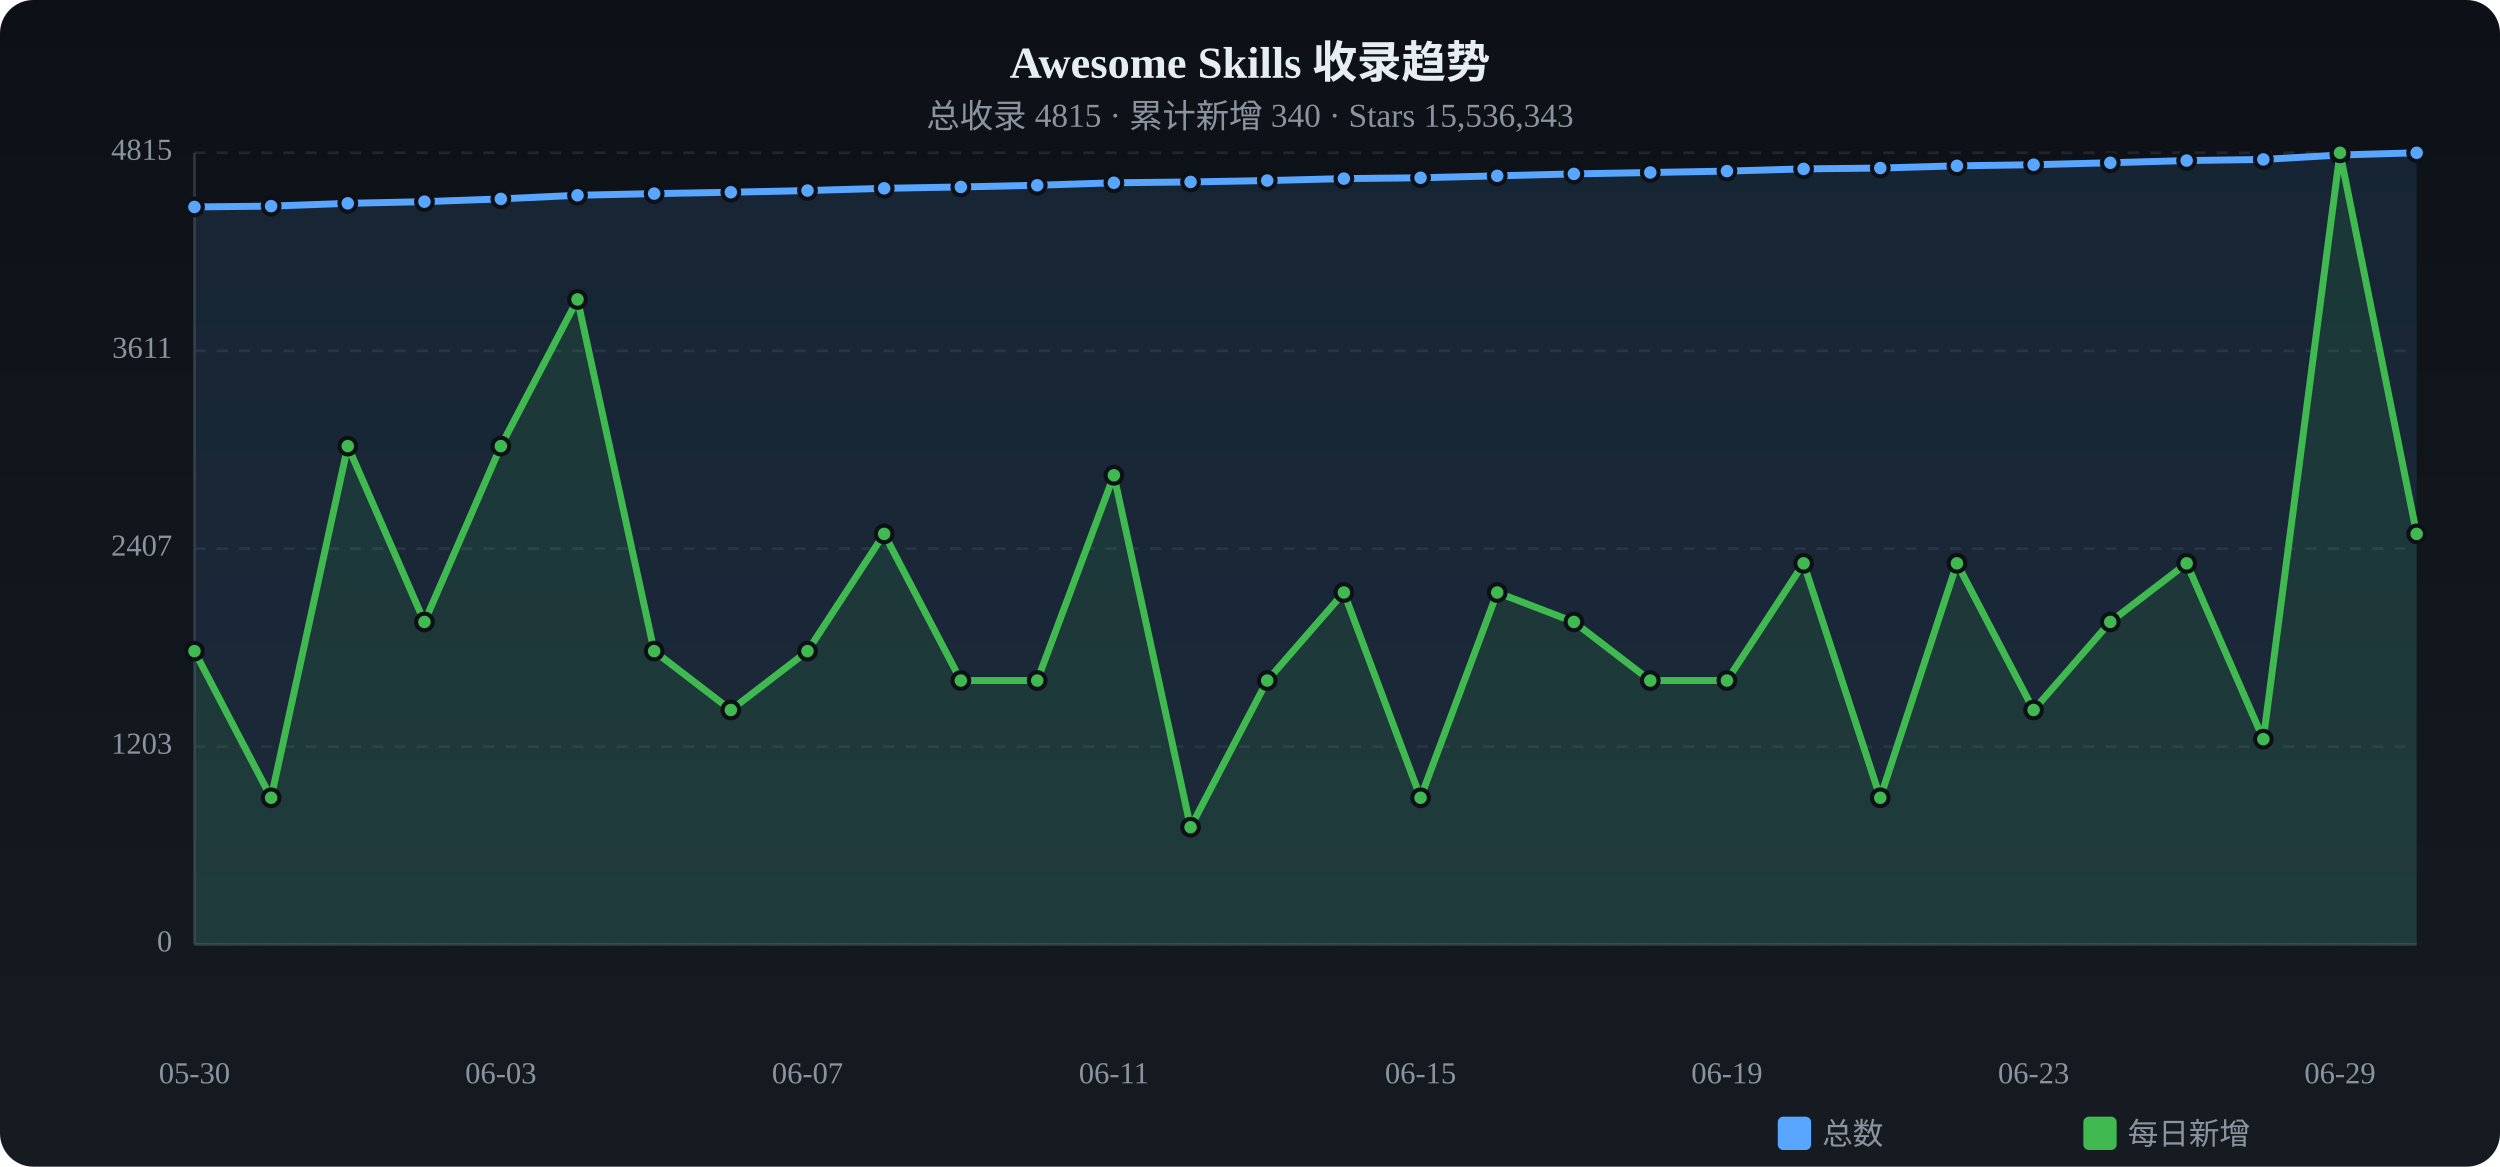
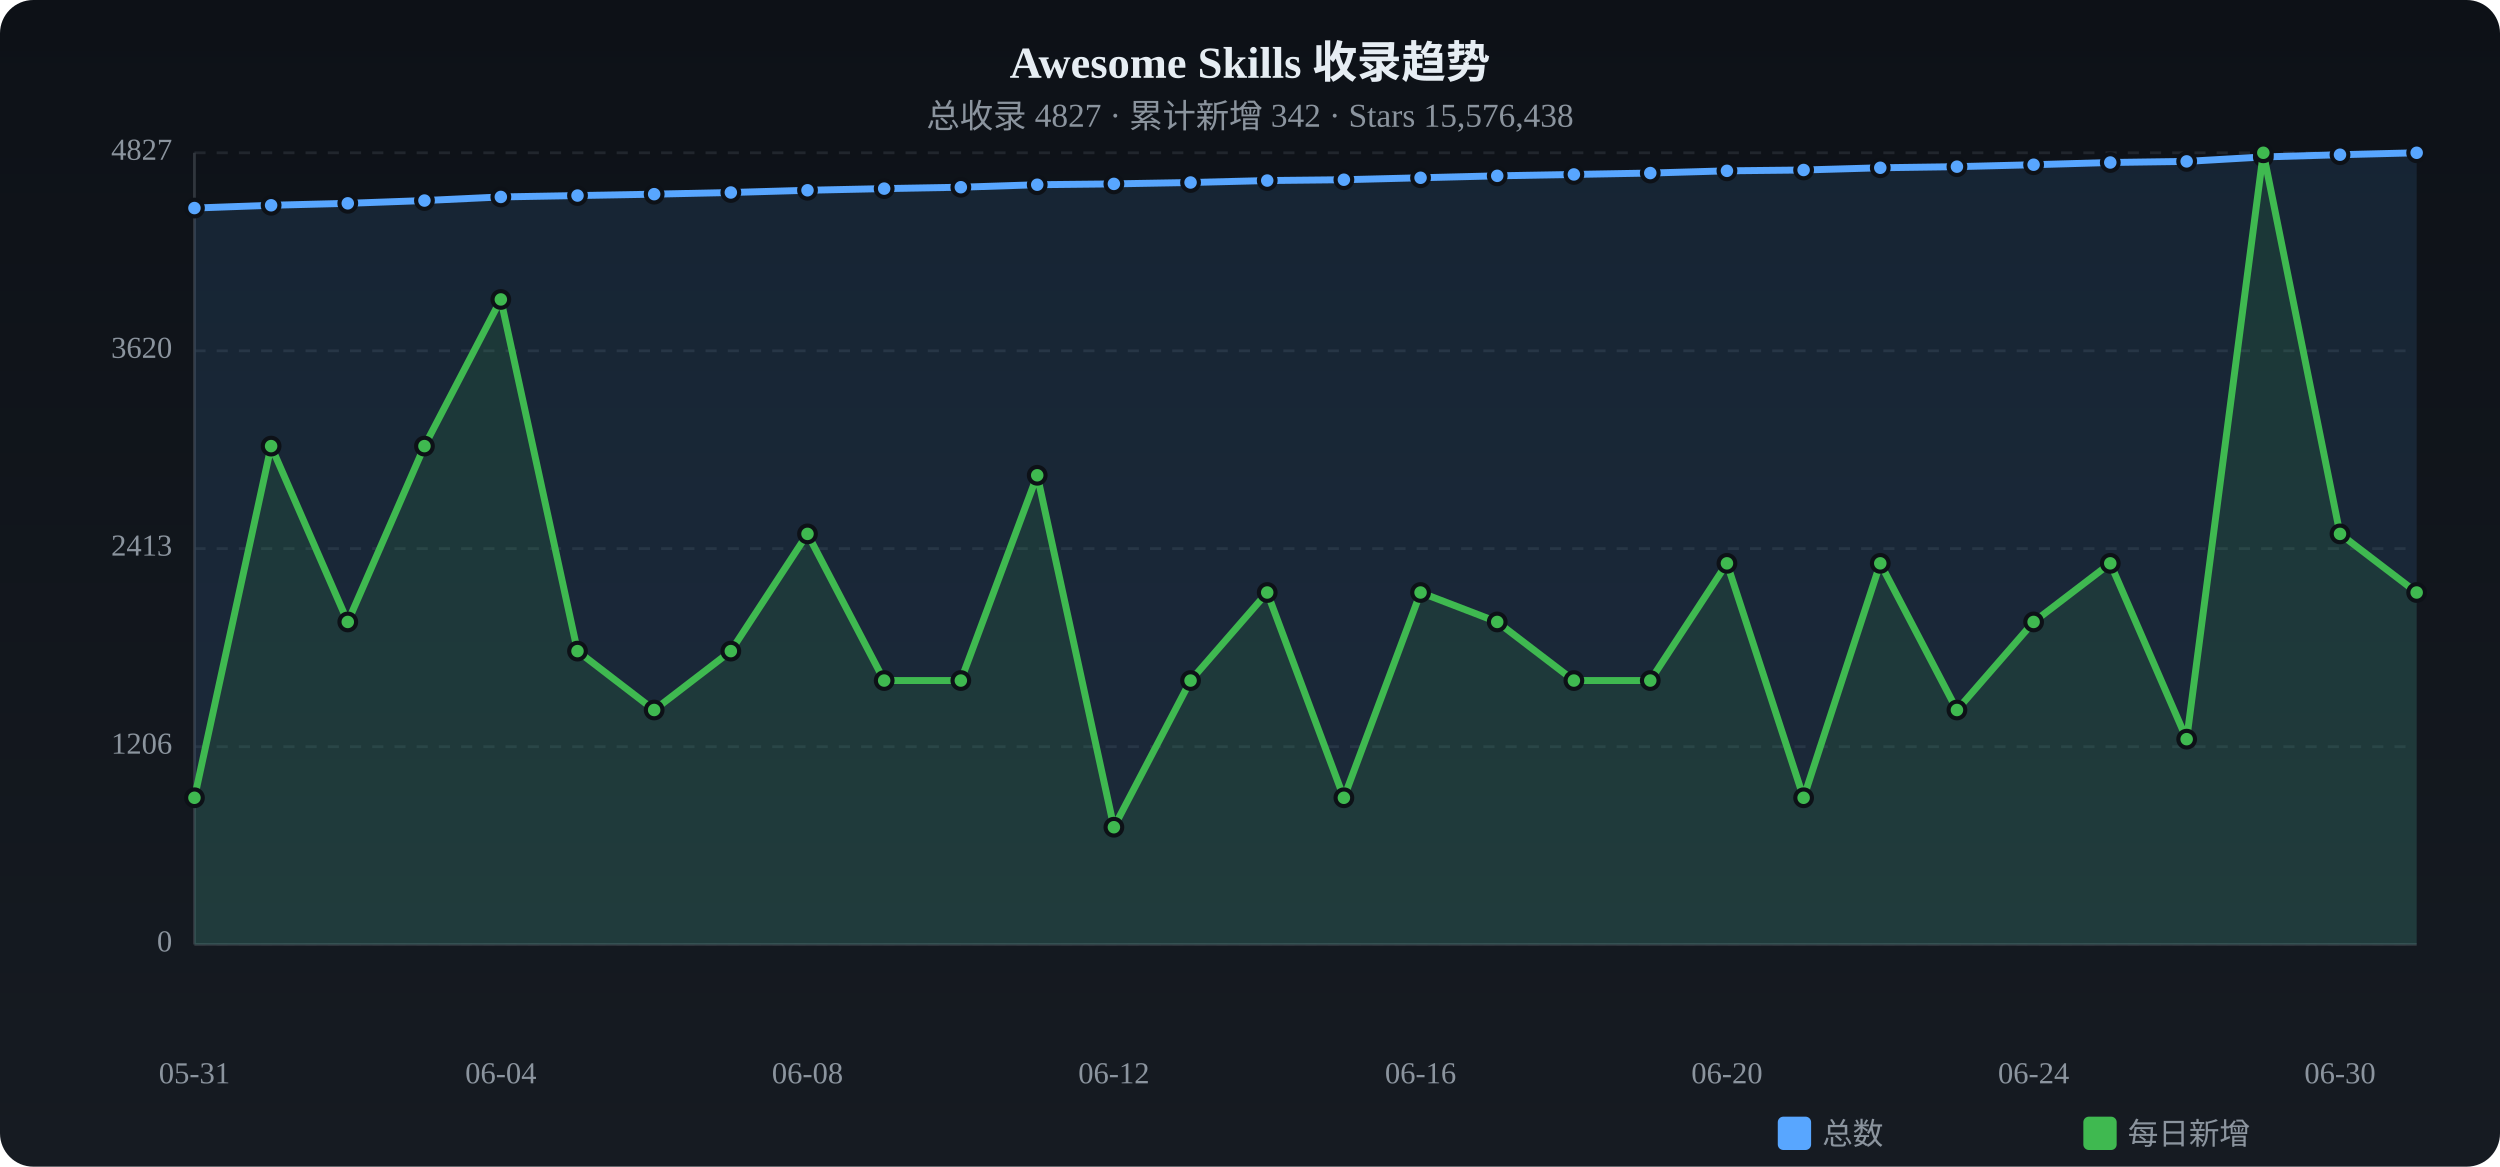
<svg xmlns="http://www.w3.org/2000/svg" viewBox="0 0 900 420" width="900" height="420">
  <defs>
    <linearGradient id="tbg" x1="0%" y1="0%" x2="0%" y2="100%">
      <stop offset="0%" stop-color="#0d1117" />
      <stop offset="100%" stop-color="#161b22" />
    </linearGradient>
  </defs>
  <rect width="900" height="420" rx="12" fill="url(#tbg)" />
  <text x="450.0" y="28" text-anchor="middle" fill="#e6edf3" font-size="16" font-weight="bold">Awesome Skills 收录趋势</text>
-   <text x="450.0" y="46" text-anchor="middle" fill="#8b949e" font-size="12">总收录 4815 · 累计新增 340 · Stars 15,536,343</text>
+   <text x="450.0" y="46" text-anchor="middle" fill="#8b949e" font-size="12">总收录 4827 · 累计新增 342 · Stars 15,576,438</text>
  <text x="62" y="340.0" text-anchor="end" fill="#8b949e" font-size="11" dominant-baseline="middle">0</text>
  <line x1="70" y1="340.0" x2="870" y2="340.0" stroke="#21262d" stroke-dasharray="4 4" />
-   <text x="62" y="268.8" text-anchor="end" fill="#8b949e" font-size="11" dominant-baseline="middle">1203</text>
+   <text x="62" y="268.8" text-anchor="end" fill="#8b949e" font-size="11" dominant-baseline="middle">1206</text>
  <line x1="70" y1="268.8" x2="870" y2="268.8" stroke="#21262d" stroke-dasharray="4 4" />
-   <text x="62" y="197.5" text-anchor="end" fill="#8b949e" font-size="11" dominant-baseline="middle">2407</text>
+   <text x="62" y="197.5" text-anchor="end" fill="#8b949e" font-size="11" dominant-baseline="middle">2413</text>
  <line x1="70" y1="197.5" x2="870" y2="197.5" stroke="#21262d" stroke-dasharray="4 4" />
-   <text x="62" y="126.3" text-anchor="end" fill="#8b949e" font-size="11" dominant-baseline="middle">3611</text>
+   <text x="62" y="126.3" text-anchor="end" fill="#8b949e" font-size="11" dominant-baseline="middle">3620</text>
  <line x1="70" y1="126.3" x2="870" y2="126.3" stroke="#21262d" stroke-dasharray="4 4" />
-   <text x="62" y="55.0" text-anchor="end" fill="#8b949e" font-size="11" dominant-baseline="middle">4815</text>
+   <text x="62" y="55.0" text-anchor="end" fill="#8b949e" font-size="11" dominant-baseline="middle">4827</text>
  <line x1="70" y1="55.0" x2="870" y2="55.0" stroke="#21262d" stroke-dasharray="4 4" />
  <line x1="70" y1="55" x2="70" y2="340" stroke="#30363d" />
  <line x1="70" y1="340" x2="870" y2="340" stroke="#30363d" />
-   <path d="M70.0,74.5 L97.6,74.2 L125.2,73.2 L152.8,72.6 L180.3,71.6 L207.9,70.3 L235.5,69.7 L263.1,69.2 L290.7,68.6 L318.3,67.8 L345.9,67.3 L373.4,66.7 L401.0,65.8 L428.6,65.5 L456.2,65.0 L483.8,64.3 L511.4,64.0 L539.0,63.3 L566.6,62.6 L594.1,62.1 L621.7,61.6 L649.3,60.8 L676.9,60.5 L704.5,59.7 L732.1,59.3 L759.7,58.6 L787.2,57.8 L814.8,57.4 L842.4,55.8 L870.0,55.0 L870.0,340 L70.0,340 Z" fill="#58a6ff" opacity="0.12" />
-   <polyline points="70.0,74.5 97.6,74.2 125.2,73.2 152.8,72.6 180.3,71.6 207.9,70.3 235.5,69.7 263.1,69.2 290.7,68.6 318.3,67.8 345.9,67.3 373.4,66.7 401.0,65.8 428.6,65.5 456.2,65.0 483.8,64.3 511.4,64.0 539.0,63.3 566.6,62.6 594.1,62.1 621.7,61.6 649.3,60.8 676.9,60.5 704.5,59.7 732.1,59.3 759.7,58.6 787.2,57.8 814.8,57.4 842.4,55.8 870.0,55.0" fill="none" stroke="#58a6ff" stroke-width="2.5" stroke-linecap="round" stroke-linejoin="round" />
-   <circle cx="70.0" cy="74.5" r="3" fill="#58a6ff" stroke="#0d1117" stroke-width="1.5" />
-   <circle cx="97.6" cy="74.2" r="3" fill="#58a6ff" stroke="#0d1117" stroke-width="1.5" />
+   <path d="M70.0,74.9 L97.6,73.9 L125.2,73.2 L152.8,72.2 L180.3,70.9 L207.9,70.4 L235.5,69.9 L263.1,69.3 L290.7,68.5 L318.3,67.9 L345.9,67.4 L373.4,66.5 L401.0,66.2 L428.6,65.7 L456.2,65.0 L483.8,64.7 L511.4,64.0 L539.0,63.3 L566.6,62.8 L594.1,62.3 L621.7,61.5 L649.3,61.2 L676.9,60.4 L704.5,60.0 L732.1,59.3 L759.7,58.5 L787.2,58.1 L814.8,56.5 L842.4,55.7 L870.0,55.0 L870.0,340 L70.0,340 Z" fill="#58a6ff" opacity="0.12" />
+   <polyline points="70.0,74.9 97.6,73.9 125.2,73.2 152.8,72.2 180.3,70.9 207.9,70.4 235.5,69.9 263.1,69.3 290.7,68.5 318.3,67.9 345.9,67.4 373.4,66.5 401.0,66.2 428.6,65.7 456.2,65.0 483.8,64.7 511.4,64.0 539.0,63.3 566.6,62.8 594.1,62.3 621.7,61.5 649.3,61.2 676.9,60.4 704.5,60.0 732.1,59.3 759.7,58.5 787.2,58.1 814.8,56.5 842.4,55.7 870.0,55.0" fill="none" stroke="#58a6ff" stroke-width="2.5" stroke-linecap="round" stroke-linejoin="round" />
+   <circle cx="70.0" cy="74.9" r="3" fill="#58a6ff" stroke="#0d1117" stroke-width="1.5" />
+   <circle cx="97.6" cy="73.9" r="3" fill="#58a6ff" stroke="#0d1117" stroke-width="1.5" />
  <circle cx="125.2" cy="73.2" r="3" fill="#58a6ff" stroke="#0d1117" stroke-width="1.5" />
-   <circle cx="152.8" cy="72.6" r="3" fill="#58a6ff" stroke="#0d1117" stroke-width="1.5" />
-   <circle cx="180.3" cy="71.6" r="3" fill="#58a6ff" stroke="#0d1117" stroke-width="1.5" />
-   <circle cx="207.9" cy="70.3" r="3" fill="#58a6ff" stroke="#0d1117" stroke-width="1.5" />
-   <circle cx="235.5" cy="69.7" r="3" fill="#58a6ff" stroke="#0d1117" stroke-width="1.5" />
-   <circle cx="263.1" cy="69.2" r="3" fill="#58a6ff" stroke="#0d1117" stroke-width="1.5" />
-   <circle cx="290.7" cy="68.6" r="3" fill="#58a6ff" stroke="#0d1117" stroke-width="1.5" />
-   <circle cx="318.3" cy="67.8" r="3" fill="#58a6ff" stroke="#0d1117" stroke-width="1.5" />
-   <circle cx="345.9" cy="67.3" r="3" fill="#58a6ff" stroke="#0d1117" stroke-width="1.5" />
-   <circle cx="373.4" cy="66.7" r="3" fill="#58a6ff" stroke="#0d1117" stroke-width="1.5" />
-   <circle cx="401.0" cy="65.8" r="3" fill="#58a6ff" stroke="#0d1117" stroke-width="1.5" />
-   <circle cx="428.6" cy="65.5" r="3" fill="#58a6ff" stroke="#0d1117" stroke-width="1.5" />
+   <circle cx="152.8" cy="72.2" r="3" fill="#58a6ff" stroke="#0d1117" stroke-width="1.5" />
+   <circle cx="180.3" cy="70.9" r="3" fill="#58a6ff" stroke="#0d1117" stroke-width="1.5" />
+   <circle cx="207.9" cy="70.4" r="3" fill="#58a6ff" stroke="#0d1117" stroke-width="1.5" />
+   <circle cx="235.5" cy="69.9" r="3" fill="#58a6ff" stroke="#0d1117" stroke-width="1.5" />
+   <circle cx="263.1" cy="69.3" r="3" fill="#58a6ff" stroke="#0d1117" stroke-width="1.5" />
+   <circle cx="290.7" cy="68.5" r="3" fill="#58a6ff" stroke="#0d1117" stroke-width="1.5" />
+   <circle cx="318.3" cy="67.9" r="3" fill="#58a6ff" stroke="#0d1117" stroke-width="1.5" />
+   <circle cx="345.9" cy="67.4" r="3" fill="#58a6ff" stroke="#0d1117" stroke-width="1.5" />
+   <circle cx="373.4" cy="66.5" r="3" fill="#58a6ff" stroke="#0d1117" stroke-width="1.5" />
+   <circle cx="401.0" cy="66.2" r="3" fill="#58a6ff" stroke="#0d1117" stroke-width="1.5" />
+   <circle cx="428.6" cy="65.7" r="3" fill="#58a6ff" stroke="#0d1117" stroke-width="1.5" />
  <circle cx="456.2" cy="65.0" r="3" fill="#58a6ff" stroke="#0d1117" stroke-width="1.5" />
-   <circle cx="483.8" cy="64.3" r="3" fill="#58a6ff" stroke="#0d1117" stroke-width="1.5" />
+   <circle cx="483.8" cy="64.7" r="3" fill="#58a6ff" stroke="#0d1117" stroke-width="1.5" />
  <circle cx="511.4" cy="64.0" r="3" fill="#58a6ff" stroke="#0d1117" stroke-width="1.5" />
  <circle cx="539.0" cy="63.3" r="3" fill="#58a6ff" stroke="#0d1117" stroke-width="1.5" />
-   <circle cx="566.6" cy="62.6" r="3" fill="#58a6ff" stroke="#0d1117" stroke-width="1.5" />
-   <circle cx="594.1" cy="62.1" r="3" fill="#58a6ff" stroke="#0d1117" stroke-width="1.5" />
-   <circle cx="621.7" cy="61.6" r="3" fill="#58a6ff" stroke="#0d1117" stroke-width="1.5" />
-   <circle cx="649.3" cy="60.8" r="3" fill="#58a6ff" stroke="#0d1117" stroke-width="1.5" />
-   <circle cx="676.9" cy="60.5" r="3" fill="#58a6ff" stroke="#0d1117" stroke-width="1.5" />
-   <circle cx="704.5" cy="59.7" r="3" fill="#58a6ff" stroke="#0d1117" stroke-width="1.5" />
+   <circle cx="566.6" cy="62.8" r="3" fill="#58a6ff" stroke="#0d1117" stroke-width="1.5" />
+   <circle cx="594.1" cy="62.3" r="3" fill="#58a6ff" stroke="#0d1117" stroke-width="1.5" />
+   <circle cx="621.7" cy="61.5" r="3" fill="#58a6ff" stroke="#0d1117" stroke-width="1.5" />
+   <circle cx="649.3" cy="61.2" r="3" fill="#58a6ff" stroke="#0d1117" stroke-width="1.5" />
+   <circle cx="676.9" cy="60.4" r="3" fill="#58a6ff" stroke="#0d1117" stroke-width="1.5" />
+   <circle cx="704.5" cy="60.0" r="3" fill="#58a6ff" stroke="#0d1117" stroke-width="1.5" />
  <circle cx="732.1" cy="59.3" r="3" fill="#58a6ff" stroke="#0d1117" stroke-width="1.5" />
-   <circle cx="759.7" cy="58.6" r="3" fill="#58a6ff" stroke="#0d1117" stroke-width="1.5" />
-   <circle cx="787.2" cy="57.8" r="3" fill="#58a6ff" stroke="#0d1117" stroke-width="1.5" />
-   <circle cx="814.8" cy="57.4" r="3" fill="#58a6ff" stroke="#0d1117" stroke-width="1.5" />
-   <circle cx="842.4" cy="55.8" r="3" fill="#58a6ff" stroke="#0d1117" stroke-width="1.5" />
+   <circle cx="759.7" cy="58.5" r="3" fill="#58a6ff" stroke="#0d1117" stroke-width="1.5" />
+   <circle cx="787.2" cy="58.1" r="3" fill="#58a6ff" stroke="#0d1117" stroke-width="1.5" />
+   <circle cx="814.8" cy="56.5" r="3" fill="#58a6ff" stroke="#0d1117" stroke-width="1.5" />
+   <circle cx="842.4" cy="55.7" r="3" fill="#58a6ff" stroke="#0d1117" stroke-width="1.5" />
  <circle cx="870.0" cy="55.0" r="3" fill="#58a6ff" stroke="#0d1117" stroke-width="1.5" />
-   <path d="M70.0,234.4 L97.6,287.2 L125.2,160.6 L152.8,223.9 L180.3,160.6 L207.9,107.8 L235.5,234.4 L263.1,255.6 L290.7,234.4 L318.3,192.2 L345.9,245.0 L373.4,245.0 L401.0,171.1 L428.6,297.8 L456.2,245.0 L483.8,213.3 L511.4,287.2 L539.0,213.3 L566.6,223.9 L594.1,245.0 L621.7,245.0 L649.3,202.8 L676.9,287.2 L704.5,202.8 L732.1,255.6 L759.7,223.9 L787.2,202.8 L814.8,266.1 L842.4,55.0 L870.0,192.2 L870.0,340 L70.0,340 Z" fill="#3fb950" opacity="0.12" />
-   <polyline points="70.0,234.4 97.6,287.2 125.2,160.6 152.8,223.9 180.3,160.6 207.9,107.8 235.5,234.4 263.1,255.6 290.7,234.4 318.3,192.2 345.9,245.0 373.4,245.0 401.0,171.1 428.6,297.8 456.2,245.0 483.8,213.3 511.4,287.2 539.0,213.3 566.6,223.9 594.1,245.0 621.7,245.0 649.3,202.8 676.9,287.2 704.5,202.8 732.1,255.6 759.7,223.9 787.2,202.8 814.8,266.1 842.4,55.0 870.0,192.2" fill="none" stroke="#3fb950" stroke-width="2.5" stroke-linecap="round" stroke-linejoin="round" />
-   <circle cx="70.0" cy="234.4" r="3" fill="#3fb950" stroke="#0d1117" stroke-width="1.5" />
-   <circle cx="97.6" cy="287.2" r="3" fill="#3fb950" stroke="#0d1117" stroke-width="1.5" />
-   <circle cx="125.2" cy="160.6" r="3" fill="#3fb950" stroke="#0d1117" stroke-width="1.5" />
-   <circle cx="152.8" cy="223.9" r="3" fill="#3fb950" stroke="#0d1117" stroke-width="1.5" />
-   <circle cx="180.3" cy="160.6" r="3" fill="#3fb950" stroke="#0d1117" stroke-width="1.5" />
-   <circle cx="207.9" cy="107.8" r="3" fill="#3fb950" stroke="#0d1117" stroke-width="1.5" />
-   <circle cx="235.5" cy="234.4" r="3" fill="#3fb950" stroke="#0d1117" stroke-width="1.5" />
-   <circle cx="263.1" cy="255.6" r="3" fill="#3fb950" stroke="#0d1117" stroke-width="1.5" />
-   <circle cx="290.7" cy="234.4" r="3" fill="#3fb950" stroke="#0d1117" stroke-width="1.5" />
-   <circle cx="318.3" cy="192.2" r="3" fill="#3fb950" stroke="#0d1117" stroke-width="1.5" />
+   <path d="M70.0,287.2 L97.6,160.6 L125.2,223.9 L152.8,160.6 L180.3,107.8 L207.9,234.4 L235.5,255.6 L263.1,234.4 L290.7,192.2 L318.3,245.0 L345.9,245.0 L373.4,171.1 L401.0,297.8 L428.6,245.0 L456.2,213.3 L483.8,287.2 L511.4,213.3 L539.0,223.9 L566.6,245.0 L594.1,245.0 L621.7,202.8 L649.3,287.2 L676.9,202.8 L704.5,255.6 L732.1,223.9 L759.7,202.8 L787.2,266.1 L814.8,55.0 L842.4,192.2 L870.0,213.3 L870.0,340 L70.0,340 Z" fill="#3fb950" opacity="0.12" />
+   <polyline points="70.0,287.2 97.6,160.6 125.2,223.9 152.8,160.6 180.3,107.8 207.9,234.4 235.5,255.6 263.1,234.4 290.7,192.2 318.3,245.0 345.9,245.0 373.4,171.1 401.0,297.8 428.6,245.0 456.2,213.3 483.8,287.2 511.4,213.3 539.0,223.9 566.6,245.0 594.1,245.0 621.7,202.8 649.3,287.2 676.9,202.8 704.5,255.6 732.1,223.9 759.7,202.8 787.2,266.1 814.8,55.0 842.4,192.2 870.0,213.3" fill="none" stroke="#3fb950" stroke-width="2.5" stroke-linecap="round" stroke-linejoin="round" />
+   <circle cx="70.0" cy="287.2" r="3" fill="#3fb950" stroke="#0d1117" stroke-width="1.5" />
+   <circle cx="97.6" cy="160.6" r="3" fill="#3fb950" stroke="#0d1117" stroke-width="1.5" />
+   <circle cx="125.2" cy="223.9" r="3" fill="#3fb950" stroke="#0d1117" stroke-width="1.5" />
+   <circle cx="152.8" cy="160.6" r="3" fill="#3fb950" stroke="#0d1117" stroke-width="1.5" />
+   <circle cx="180.3" cy="107.8" r="3" fill="#3fb950" stroke="#0d1117" stroke-width="1.5" />
+   <circle cx="207.9" cy="234.4" r="3" fill="#3fb950" stroke="#0d1117" stroke-width="1.5" />
+   <circle cx="235.5" cy="255.6" r="3" fill="#3fb950" stroke="#0d1117" stroke-width="1.5" />
+   <circle cx="263.1" cy="234.4" r="3" fill="#3fb950" stroke="#0d1117" stroke-width="1.5" />
+   <circle cx="290.7" cy="192.2" r="3" fill="#3fb950" stroke="#0d1117" stroke-width="1.5" />
+   <circle cx="318.3" cy="245.0" r="3" fill="#3fb950" stroke="#0d1117" stroke-width="1.5" />
  <circle cx="345.9" cy="245.0" r="3" fill="#3fb950" stroke="#0d1117" stroke-width="1.5" />
-   <circle cx="373.4" cy="245.0" r="3" fill="#3fb950" stroke="#0d1117" stroke-width="1.5" />
-   <circle cx="401.0" cy="171.1" r="3" fill="#3fb950" stroke="#0d1117" stroke-width="1.5" />
-   <circle cx="428.6" cy="297.8" r="3" fill="#3fb950" stroke="#0d1117" stroke-width="1.5" />
-   <circle cx="456.2" cy="245.0" r="3" fill="#3fb950" stroke="#0d1117" stroke-width="1.5" />
-   <circle cx="483.8" cy="213.3" r="3" fill="#3fb950" stroke="#0d1117" stroke-width="1.5" />
-   <circle cx="511.4" cy="287.2" r="3" fill="#3fb950" stroke="#0d1117" stroke-width="1.5" />
-   <circle cx="539.0" cy="213.3" r="3" fill="#3fb950" stroke="#0d1117" stroke-width="1.5" />
-   <circle cx="566.6" cy="223.9" r="3" fill="#3fb950" stroke="#0d1117" stroke-width="1.5" />
+   <circle cx="373.4" cy="171.1" r="3" fill="#3fb950" stroke="#0d1117" stroke-width="1.5" />
+   <circle cx="401.0" cy="297.8" r="3" fill="#3fb950" stroke="#0d1117" stroke-width="1.5" />
+   <circle cx="428.6" cy="245.0" r="3" fill="#3fb950" stroke="#0d1117" stroke-width="1.5" />
+   <circle cx="456.2" cy="213.3" r="3" fill="#3fb950" stroke="#0d1117" stroke-width="1.5" />
+   <circle cx="483.8" cy="287.2" r="3" fill="#3fb950" stroke="#0d1117" stroke-width="1.5" />
+   <circle cx="511.4" cy="213.3" r="3" fill="#3fb950" stroke="#0d1117" stroke-width="1.5" />
+   <circle cx="539.0" cy="223.9" r="3" fill="#3fb950" stroke="#0d1117" stroke-width="1.5" />
+   <circle cx="566.6" cy="245.0" r="3" fill="#3fb950" stroke="#0d1117" stroke-width="1.5" />
  <circle cx="594.1" cy="245.0" r="3" fill="#3fb950" stroke="#0d1117" stroke-width="1.5" />
-   <circle cx="621.7" cy="245.0" r="3" fill="#3fb950" stroke="#0d1117" stroke-width="1.5" />
-   <circle cx="649.3" cy="202.8" r="3" fill="#3fb950" stroke="#0d1117" stroke-width="1.5" />
-   <circle cx="676.9" cy="287.2" r="3" fill="#3fb950" stroke="#0d1117" stroke-width="1.5" />
-   <circle cx="704.5" cy="202.8" r="3" fill="#3fb950" stroke="#0d1117" stroke-width="1.5" />
-   <circle cx="732.1" cy="255.6" r="3" fill="#3fb950" stroke="#0d1117" stroke-width="1.5" />
-   <circle cx="759.7" cy="223.9" r="3" fill="#3fb950" stroke="#0d1117" stroke-width="1.5" />
-   <circle cx="787.2" cy="202.8" r="3" fill="#3fb950" stroke="#0d1117" stroke-width="1.5" />
-   <circle cx="814.8" cy="266.1" r="3" fill="#3fb950" stroke="#0d1117" stroke-width="1.5" />
-   <circle cx="842.4" cy="55.0" r="3" fill="#3fb950" stroke="#0d1117" stroke-width="1.5" />
-   <circle cx="870.0" cy="192.2" r="3" fill="#3fb950" stroke="#0d1117" stroke-width="1.5" />
-   <text x="70.0" y="390" text-anchor="middle" fill="#8b949e" font-size="11">05-30</text>
-   <text x="180.3" y="390" text-anchor="middle" fill="#8b949e" font-size="11">06-03</text>
-   <text x="290.7" y="390" text-anchor="middle" fill="#8b949e" font-size="11">06-07</text>
-   <text x="401.0" y="390" text-anchor="middle" fill="#8b949e" font-size="11">06-11</text>
-   <text x="511.4" y="390" text-anchor="middle" fill="#8b949e" font-size="11">06-15</text>
-   <text x="621.7" y="390" text-anchor="middle" fill="#8b949e" font-size="11">06-19</text>
-   <text x="732.1" y="390" text-anchor="middle" fill="#8b949e" font-size="11">06-23</text>
-   <text x="842.4" y="390" text-anchor="middle" fill="#8b949e" font-size="11">06-29</text>
+   <circle cx="621.7" cy="202.8" r="3" fill="#3fb950" stroke="#0d1117" stroke-width="1.5" />
+   <circle cx="649.3" cy="287.2" r="3" fill="#3fb950" stroke="#0d1117" stroke-width="1.5" />
+   <circle cx="676.9" cy="202.8" r="3" fill="#3fb950" stroke="#0d1117" stroke-width="1.5" />
+   <circle cx="704.5" cy="255.6" r="3" fill="#3fb950" stroke="#0d1117" stroke-width="1.5" />
+   <circle cx="732.1" cy="223.9" r="3" fill="#3fb950" stroke="#0d1117" stroke-width="1.5" />
+   <circle cx="759.7" cy="202.8" r="3" fill="#3fb950" stroke="#0d1117" stroke-width="1.5" />
+   <circle cx="787.2" cy="266.1" r="3" fill="#3fb950" stroke="#0d1117" stroke-width="1.5" />
+   <circle cx="814.8" cy="55.0" r="3" fill="#3fb950" stroke="#0d1117" stroke-width="1.5" />
+   <circle cx="842.4" cy="192.2" r="3" fill="#3fb950" stroke="#0d1117" stroke-width="1.5" />
+   <circle cx="870.0" cy="213.3" r="3" fill="#3fb950" stroke="#0d1117" stroke-width="1.5" />
+   <text x="70.0" y="390" text-anchor="middle" fill="#8b949e" font-size="11">05-31</text>
+   <text x="180.3" y="390" text-anchor="middle" fill="#8b949e" font-size="11">06-04</text>
+   <text x="290.7" y="390" text-anchor="middle" fill="#8b949e" font-size="11">06-08</text>
+   <text x="401.0" y="390" text-anchor="middle" fill="#8b949e" font-size="11">06-12</text>
+   <text x="511.4" y="390" text-anchor="middle" fill="#8b949e" font-size="11">06-16</text>
+   <text x="621.7" y="390" text-anchor="middle" fill="#8b949e" font-size="11">06-20</text>
+   <text x="732.1" y="390" text-anchor="middle" fill="#8b949e" font-size="11">06-24</text>
+   <text x="842.4" y="390" text-anchor="middle" fill="#8b949e" font-size="11">06-30</text>
  <rect x="640" y="402" width="12" height="12" rx="2" fill="#58a6ff" />
  <text x="656" y="412" fill="#8b949e" font-size="11">总数</text>
  <rect x="750" y="402" width="12" height="12" rx="2" fill="#3fb950" />
  <text x="766" y="412" fill="#8b949e" font-size="11">每日新增</text>
</svg>
